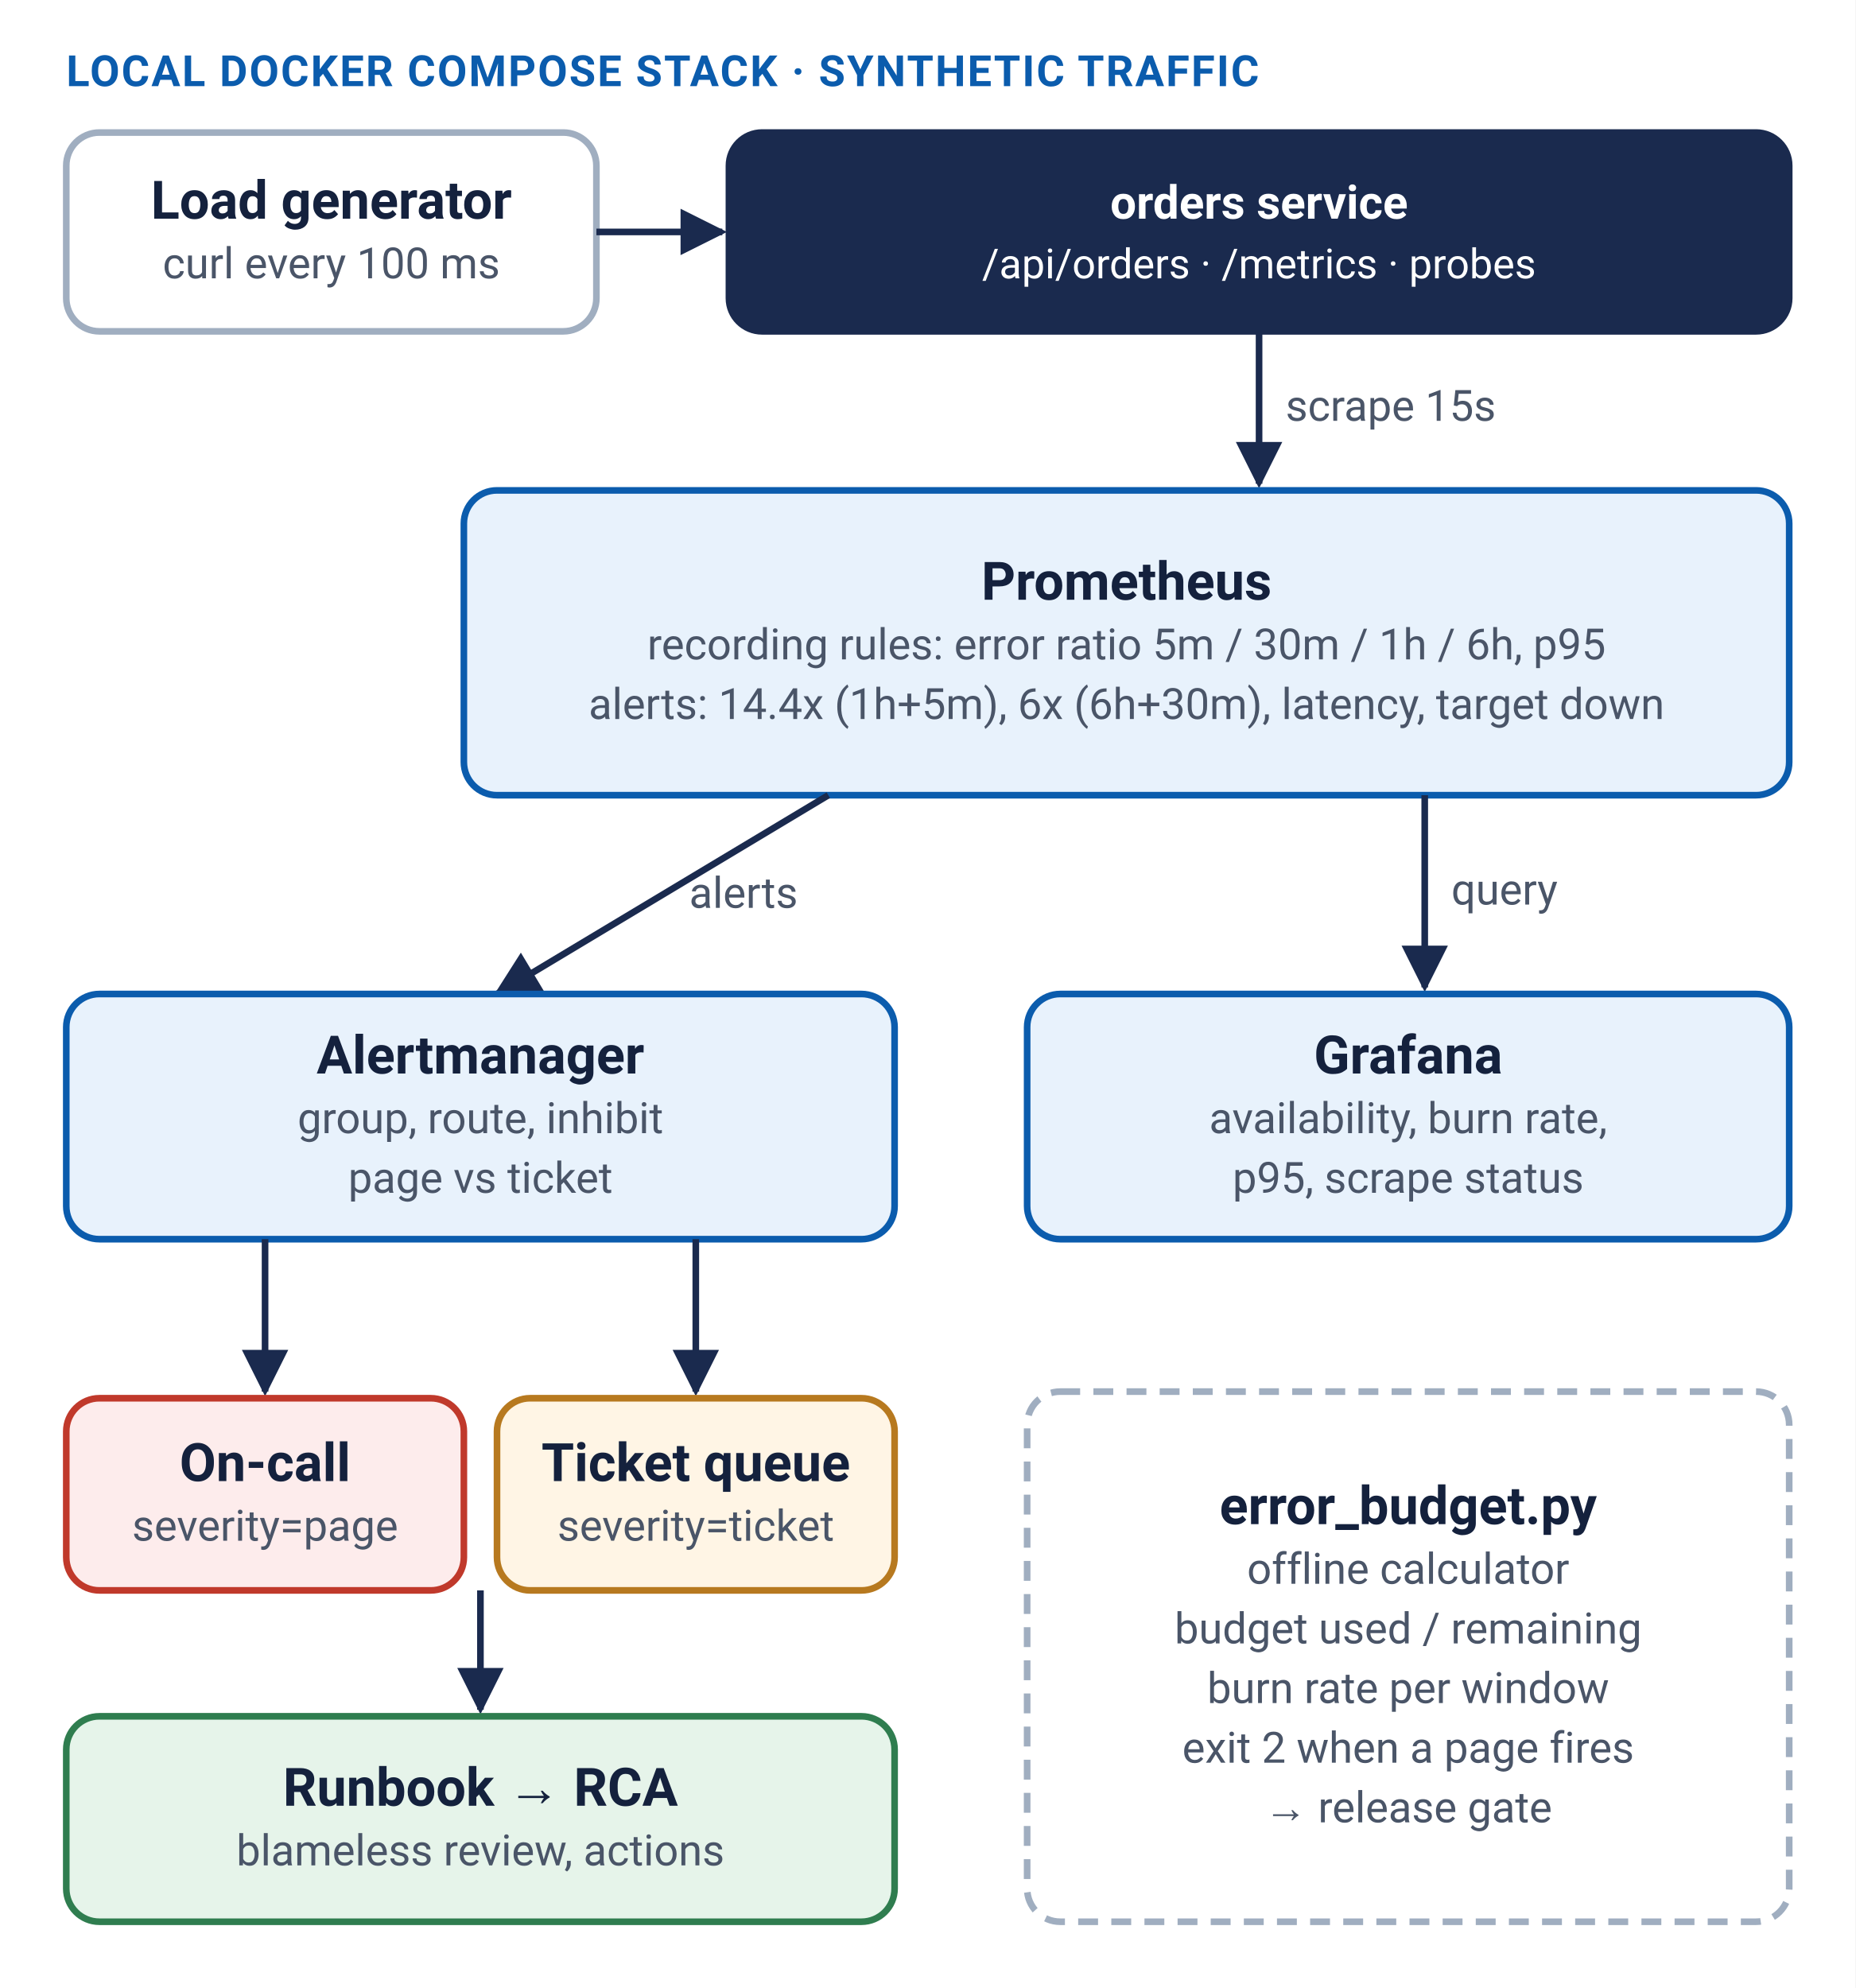
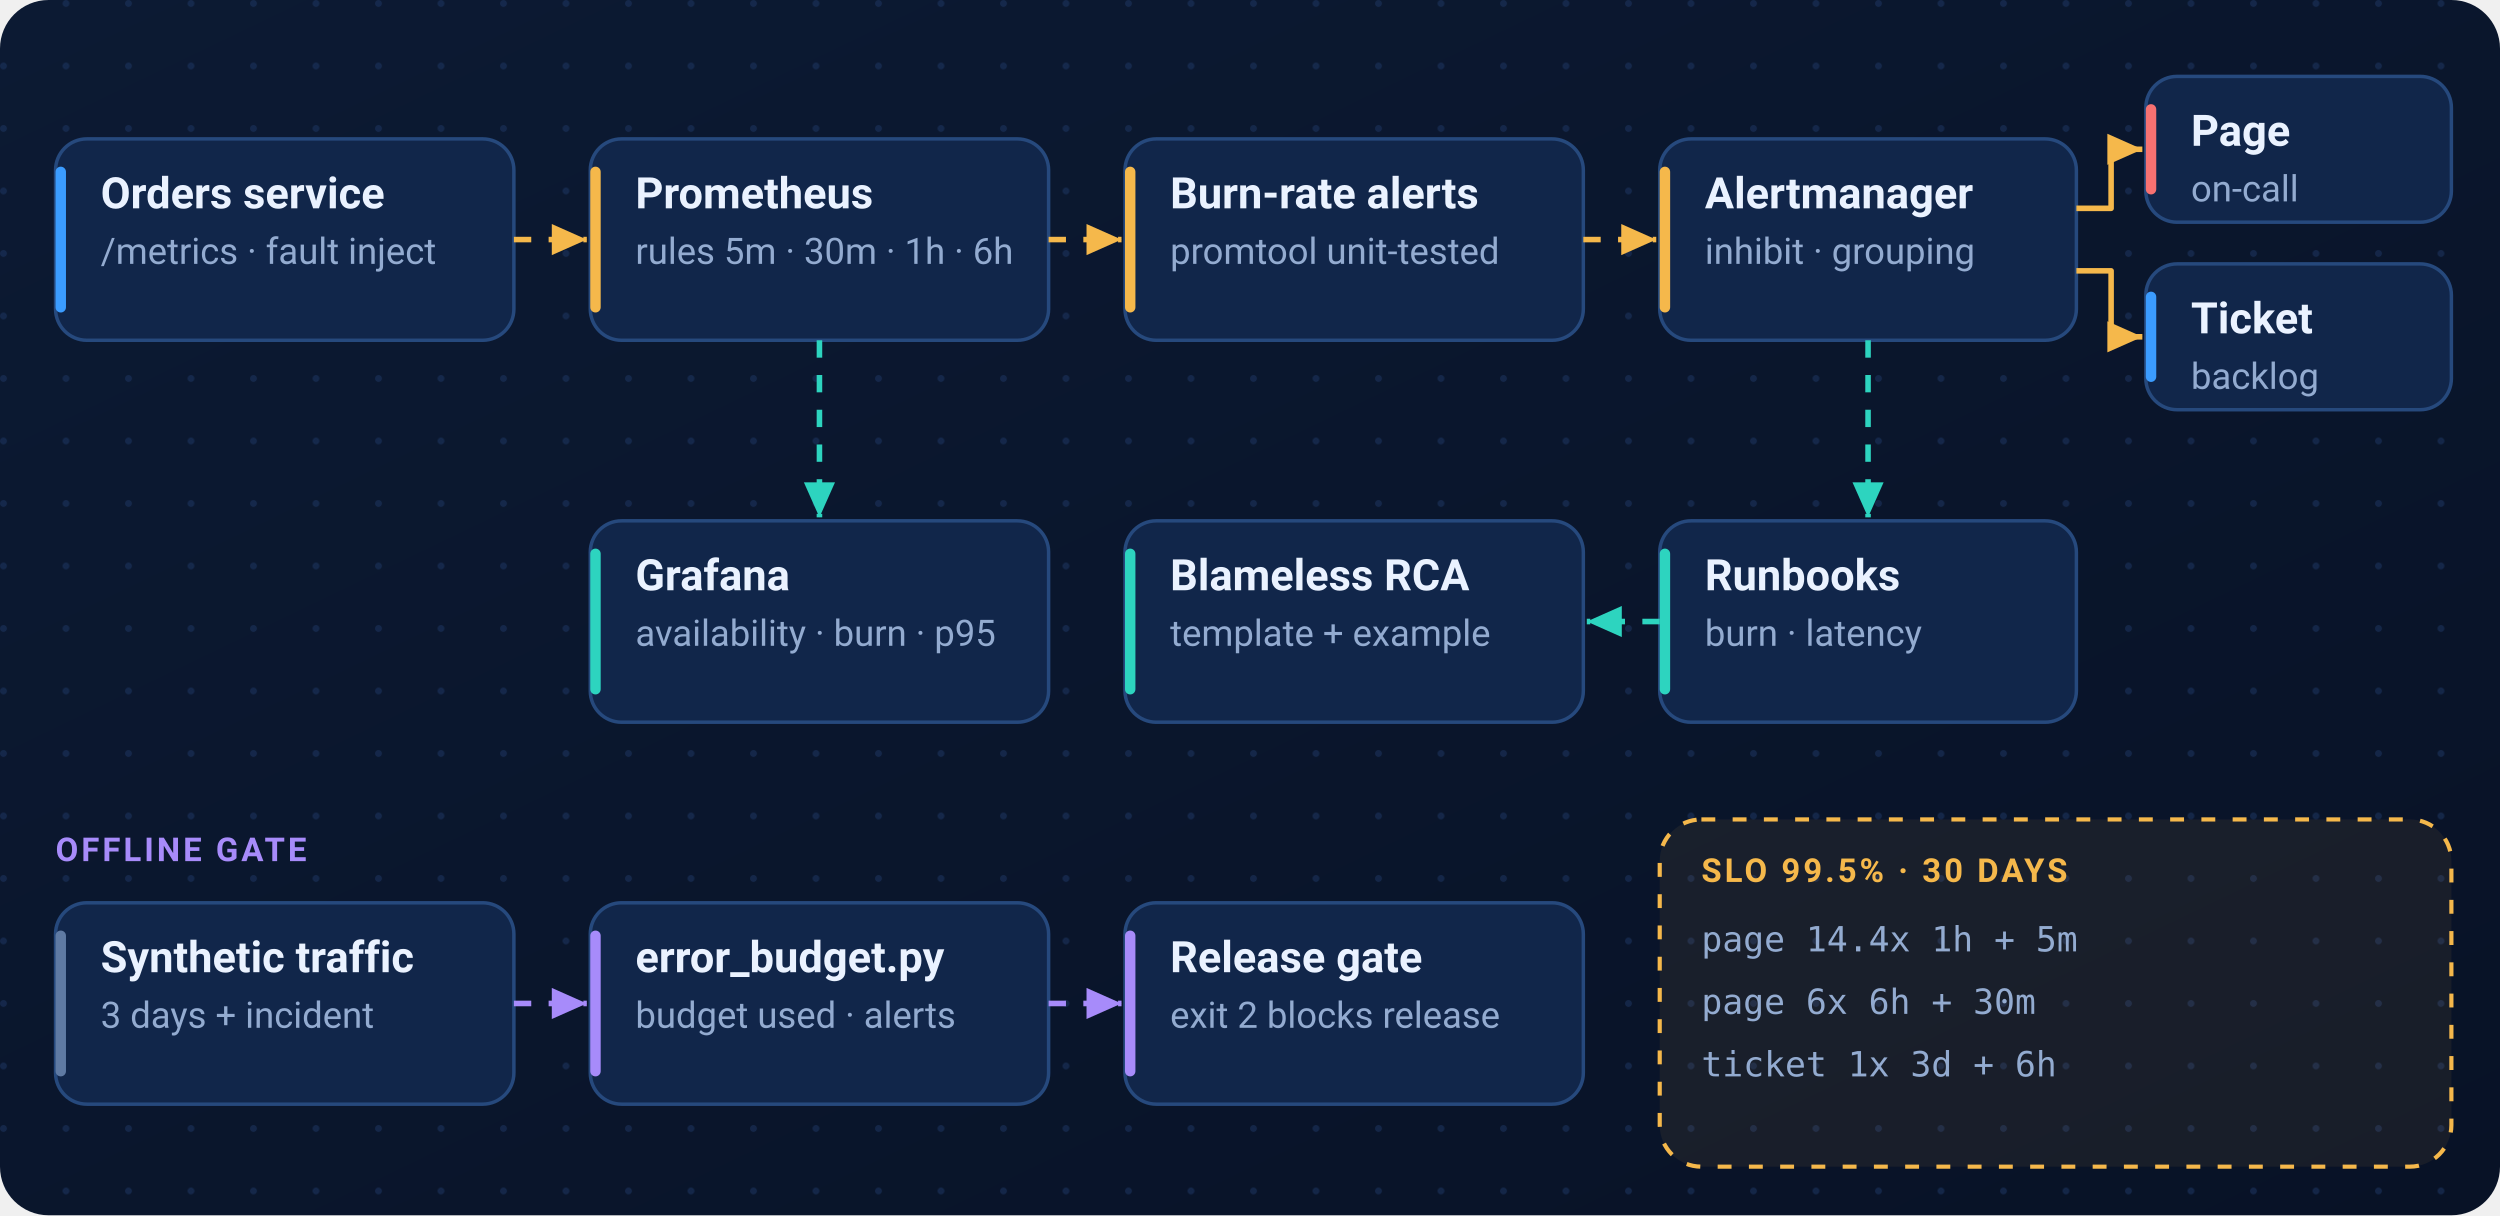
- <svg xmlns="http://www.w3.org/2000/svg" viewBox="0 0 560 600" role="img" aria-labelledby="t d">
-   <style>text{font-family:'Segoe UI',Roboto,'Noto Sans',Arial,sans-serif;fill:#14213D}.t{font-size:16px;font-weight:700}.s{font-size:13px;fill:#4A5568}.w{font-size:14px;font-weight:700;fill:#fff}.h{font-size:13px;font-weight:700;fill:#0B5CAD;letter-spacing:.04em}</style>
+ <svg xmlns="http://www.w3.org/2000/svg" viewBox="0 0 720 350" role="img" aria-labelledby="ttl dsc">
+   <style>svg{font-family:'Segoe UI',system-ui,-apple-system,Roboto,Helvetica,Arial,sans-serif}.n{fill:#11264a;stroke:#26497d}.ln{fill:none;stroke-width:1.6;stroke-linejoin:round}.t{font-size:12.5px;font-weight:600;fill:#eaf2ff}.s{font-size:10.5px;fill:#93abd0}.m{font:10px ui-monospace,'Cascadia Code',Consolas,Menlo,monospace;fill:#93abd0;white-space:pre}.gl{font-size:9.5px;font-weight:700;letter-spacing:.09em}.lbl{font-size:9.5px;font-weight:600}.flow{stroke-dasharray:5 5;animation:f 1.4s linear infinite}@keyframes f{to{stroke-dashoffset:-20}}@media (prefers-reduced-motion:reduce){.flow{animation:none}}</style>
  <defs>
-     <marker id="a" viewBox="0 0 10 10" refX="9" refY="5" markerWidth="7" markerHeight="7" orient="auto-start-reverse">
-       <path d="M0 0L10 5L0 10z" fill="#1A2A4E" />
+     <linearGradient id="bg" x1="0" y1="0" x2="1" y2="1">
+       <stop offset="0" stop-color="#0c1a33" />
+       <stop offset="1" stop-color="#081226" />
+     </linearGradient>
+     <pattern id="dots" width="18" height="18" patternUnits="userSpaceOnUse">
+       <circle cx="1" cy="1" r="1" fill="#1d3560" />
+     </pattern>
+     <marker id="t" viewBox="0 0 10 10" refX="9" refY="5" markerWidth="7" markerHeight="7" orient="auto-start-reverse">
+       <path d="M0,1 L9,5 L0,9 z" fill="#2dd4bf" />
+     </marker>
+     <marker id="w" viewBox="0 0 10 10" refX="9" refY="5" markerWidth="7" markerHeight="7" orient="auto-start-reverse">
+       <path d="M0,1 L9,5 L0,9 z" fill="#f5b84b" />
+     </marker>
+     <marker id="v" viewBox="0 0 10 10" refX="9" refY="5" markerWidth="7" markerHeight="7" orient="auto-start-reverse">
+       <path d="M0,1 L9,5 L0,9 z" fill="#a78bfa" />
    </marker>
  </defs>
-   <rect width="560" height="600" fill="#fff" />
-   <text class="h" x="20" y="26" text-anchor="start">LOCAL DOCKER COMPOSE STACK · SYNTHETIC TRAFFIC</text>
-   <rect x="20" y="40" width="160" height="60" rx="10" fill="#FFFFFF" stroke="#A0AEC0" stroke-width="2" />
-   <text class="t" x="100.0" y="66.0" text-anchor="middle">Load generator</text>
-   <text class="s" x="100.0" y="84.0" text-anchor="middle">curl every 100 ms</text>
-   <rect x="220" y="40" width="320" height="60" rx="10" fill="#1A2A4E" stroke="#1A2A4E" stroke-width="2" />
-   <text class="w" x="380.0" y="66.0" text-anchor="middle">orders service</text>
-   <text class="w" style="font-weight:400;font-size:12.5px" x="380.0" y="84.0" text-anchor="middle">/api/orders · /metrics · probes</text>
-   <line x1="180" y1="70" x2="218" y2="70" stroke="#1A2A4E" stroke-width="2" marker-end="url(#a)" />
-   <line x1="380" y1="100" x2="380" y2="146" stroke="#1A2A4E" stroke-width="2" marker-end="url(#a)" />
-   <text class="s" x="388.0" y="127.0">scrape 15s</text>
-   <rect x="140" y="148" width="400" height="92" rx="10" fill="#E8F2FC" stroke="#0B5CAD" stroke-width="2" />
-   <text class="t" x="340.0" y="181.0" text-anchor="middle">Prometheus</text>
-   <text class="s" x="340.0" y="199.0" text-anchor="middle">recording rules: error ratio 5m / 30m / 1h / 6h, p95</text>
-   <text class="s" x="340.0" y="217.0" text-anchor="middle">alerts: 14.4x (1h+5m), 6x (6h+30m), latency, target down</text>
-   <line x1="250" y1="240" x2="150" y2="300" stroke="#1A2A4E" stroke-width="2" marker-end="url(#a)" />
-   <text class="s" x="208.0" y="274.0">alerts</text>
-   <line x1="430" y1="240" x2="430" y2="298" stroke="#1A2A4E" stroke-width="2" marker-end="url(#a)" />
-   <text class="s" x="438.0" y="273.0">query</text>
-   <rect x="20" y="300" width="250" height="74" rx="10" fill="#E8F2FC" stroke="#0B5CAD" stroke-width="2" />
-   <text class="t" x="145.0" y="324.0" text-anchor="middle">Alertmanager</text>
-   <text class="s" x="145.0" y="342.0" text-anchor="middle">group, route, inhibit</text>
-   <text class="s" x="145.0" y="360.0" text-anchor="middle">page vs ticket</text>
-   <rect x="310" y="300" width="230" height="74" rx="10" fill="#E8F2FC" stroke="#0B5CAD" stroke-width="2" />
-   <text class="t" x="425.0" y="324.0" text-anchor="middle">Grafana</text>
-   <text class="s" x="425.0" y="342.0" text-anchor="middle">availability, burn rate,</text>
-   <text class="s" x="425.0" y="360.0" text-anchor="middle">p95, scrape status</text>
-   <line x1="80" y1="374" x2="80" y2="420" stroke="#1A2A4E" stroke-width="2" marker-end="url(#a)" />
-   <line x1="210" y1="374" x2="210" y2="420" stroke="#1A2A4E" stroke-width="2" marker-end="url(#a)" />
-   <rect x="20" y="422" width="120" height="58" rx="10" fill="#FDECEC" stroke="#C0392B" stroke-width="2" />
-   <text class="t" x="80.0" y="447.0" text-anchor="middle">On-call</text>
-   <text class="s" x="80.0" y="465.0" text-anchor="middle">severity=page</text>
-   <rect x="150" y="422" width="120" height="58" rx="10" fill="#FFF5E5" stroke="#B7791F" stroke-width="2" />
-   <text class="t" x="210.0" y="447.0" text-anchor="middle">Ticket queue</text>
-   <text class="s" x="210.0" y="465.0" text-anchor="middle">severity=ticket</text>
-   <line x1="145" y1="480" x2="145" y2="516" stroke="#1A2A4E" stroke-width="2" marker-end="url(#a)" />
-   <rect x="20" y="518" width="250" height="62" rx="10" fill="#E6F4EA" stroke="#2F7D4F" stroke-width="2" />
-   <text class="t" x="145.0" y="545.0" text-anchor="middle">Runbook → RCA</text>
-   <text class="s" x="145.0" y="563.0" text-anchor="middle">blameless review, actions</text>
-   <rect x="310" y="420" width="230" height="160" rx="10" fill="#FFFFFF" stroke="#A0AEC0" stroke-width="2" stroke-dasharray="6 4" />
-   <text class="t" x="425.0" y="460.0" text-anchor="middle">error_budget.py</text>
-   <text class="s" x="425.0" y="478.0" text-anchor="middle">offline calculator</text>
-   <text class="s" x="425.0" y="496.0" text-anchor="middle">budget used / remaining</text>
-   <text class="s" x="425.0" y="514.0" text-anchor="middle">burn rate per window</text>
-   <text class="s" x="425.0" y="532.0" text-anchor="middle">exit 2 when a page fires</text>
-   <text class="s" x="425.0" y="550.0" text-anchor="middle">→ release gate</text>
+   <rect width="720" height="350" rx="14" fill="url(#bg)" />
+   <rect width="720" height="350" rx="14" fill="url(#dots)" opacity=".55" />
+   <g>
+     <rect x="16" y="40" width="132" height="58" rx="9" class="n" />
+     <rect x="16" y="48" width="3" height="42" rx="1.5" fill="#3b9cff" />
+     <text x="29" y="60" class="t">Orders service</text>
+     <text x="29" y="76" class="s">/metrics · fault inject</text>
+   </g>
+   <g>
+     <rect x="170" y="40" width="132" height="58" rx="9" class="n" />
+     <rect x="170" y="48" width="3" height="42" rx="1.5" fill="#f5b84b" />
+     <text x="183" y="60" class="t">Prometheus</text>
+     <text x="183" y="76" class="s">rules 5m · 30m · 1h · 6h</text>
+   </g>
+   <g>
+     <rect x="324" y="40" width="132" height="58" rx="9" class="n" />
+     <rect x="324" y="48" width="3" height="42" rx="1.5" fill="#f5b84b" />
+     <text x="337" y="60" class="t">Burn-rate alerts</text>
+     <text x="337" y="76" class="s">promtool unit-tested</text>
+   </g>
+   <g>
+     <rect x="478" y="40" width="120" height="58" rx="9" class="n" />
+     <rect x="478" y="48" width="3" height="42" rx="1.5" fill="#f5b84b" />
+     <text x="491" y="60" class="t">Alertmanager</text>
+     <text x="491" y="76" class="s">inhibit · grouping</text>
+   </g>
+   <g>
+     <rect x="618" y="22" width="88" height="42" rx="9" class="n" />
+     <rect x="618" y="30" width="3" height="26" rx="1.5" fill="#f87171" />
+     <text x="631" y="42" class="t">Page</text>
+     <text x="631" y="58" class="s">on-call</text>
+   </g>
+   <g>
+     <rect x="618" y="76" width="88" height="42" rx="9" class="n" />
+     <rect x="618" y="84" width="3" height="26" rx="1.5" fill="#3b9cff" />
+     <text x="631" y="96" class="t">Ticket</text>
+     <text x="631" y="112" class="s">backlog</text>
+   </g>
+   <path d="M148,69 L169,69" stroke="#f5b84b" class="ln flow" marker-end="url(#w)" />
+   <path d="M302,69 L323,69" stroke="#f5b84b" class="ln flow" marker-end="url(#w)" />
+   <path d="M456,69 L477,69" stroke="#f5b84b" class="ln flow" marker-end="url(#w)" />
+   <path d="M598,60 L608,60 L608,43 L617,43" stroke="#f5b84b" class="ln" marker-end="url(#w)" />
+   <path d="M598,78 L608,78 L608,97 L617,97" stroke="#f5b84b" class="ln" marker-end="url(#w)" />
+   <g>
+     <rect x="170" y="150" width="132" height="58" rx="9" class="n" />
+     <rect x="170" y="158" width="3" height="42" rx="1.5" fill="#2dd4bf" />
+     <text x="183" y="170" class="t">Grafana</text>
+     <text x="183" y="186" class="s">availability · burn · p95</text>
+   </g>
+   <path d="M236,98 L236,149" stroke="#2dd4bf" class="ln flow" marker-end="url(#t)" />
+   <g>
+     <rect x="478" y="150" width="120" height="58" rx="9" class="n" />
+     <rect x="478" y="158" width="3" height="42" rx="1.5" fill="#2dd4bf" />
+     <text x="491" y="170" class="t">Runbooks</text>
+     <text x="491" y="186" class="s">burn · latency</text>
+   </g>
+   <g>
+     <rect x="324" y="150" width="132" height="58" rx="9" class="n" />
+     <rect x="324" y="158" width="3" height="42" rx="1.5" fill="#2dd4bf" />
+     <text x="337" y="170" class="t">Blameless RCA</text>
+     <text x="337" y="186" class="s">template + example</text>
+   </g>
+   <path d="M538,98 L538,149" stroke="#2dd4bf" class="ln flow" marker-end="url(#t)" />
+   <path d="M478,179 L457,179" stroke="#2dd4bf" class="ln flow" marker-end="url(#t)" />
+   <text x="16" y="248" class="gl" fill="#a78bfa" text-anchor="start">OFFLINE GATE</text>
+   <g>
+     <rect x="16" y="260" width="132" height="58" rx="9" class="n" />
+     <rect x="16" y="268" width="3" height="42" rx="1.5" fill="#5f7aa3" />
+     <text x="29" y="280" class="t">Synthetic traffic</text>
+     <text x="29" y="296" class="s">3 days + incident</text>
+   </g>
+   <g>
+     <rect x="170" y="260" width="132" height="58" rx="9" class="n" />
+     <rect x="170" y="268" width="3" height="42" rx="1.5" fill="#a78bfa" />
+     <text x="183" y="280" class="t">error_budget.py</text>
+     <text x="183" y="296" class="s">budget used · alerts</text>
+   </g>
+   <g>
+     <rect x="324" y="260" width="132" height="58" rx="9" class="n" />
+     <rect x="324" y="268" width="3" height="42" rx="1.5" fill="#a78bfa" />
+     <text x="337" y="280" class="t">Release gate</text>
+     <text x="337" y="296" class="s">exit 2 blocks release</text>
+   </g>
+   <path d="M148,289 L169,289" stroke="#a78bfa" class="ln flow" marker-end="url(#v)" />
+   <path d="M302,289 L323,289" stroke="#a78bfa" class="ln flow" marker-end="url(#v)" />
+   <rect x="478" y="236" width="228" height="100" rx="12" fill="#f5b84b" fill-opacity=".07" stroke="#f5b84b" stroke-dasharray="4 5" stroke-width="1.2" />
+   <text x="490" y="254" class="gl" fill="#f5b84b">SLO 99.5% · 30 DAYS</text>
+   <text x="490" y="274" class="m" text-anchor="start">page    14.4x   1h + 5m</text>
+   <text x="490" y="292" class="m" text-anchor="start">page    6x      6h + 30m</text>
+   <text x="490" y="310" class="m" text-anchor="start">ticket  1x      3d + 6h</text>
</svg>
